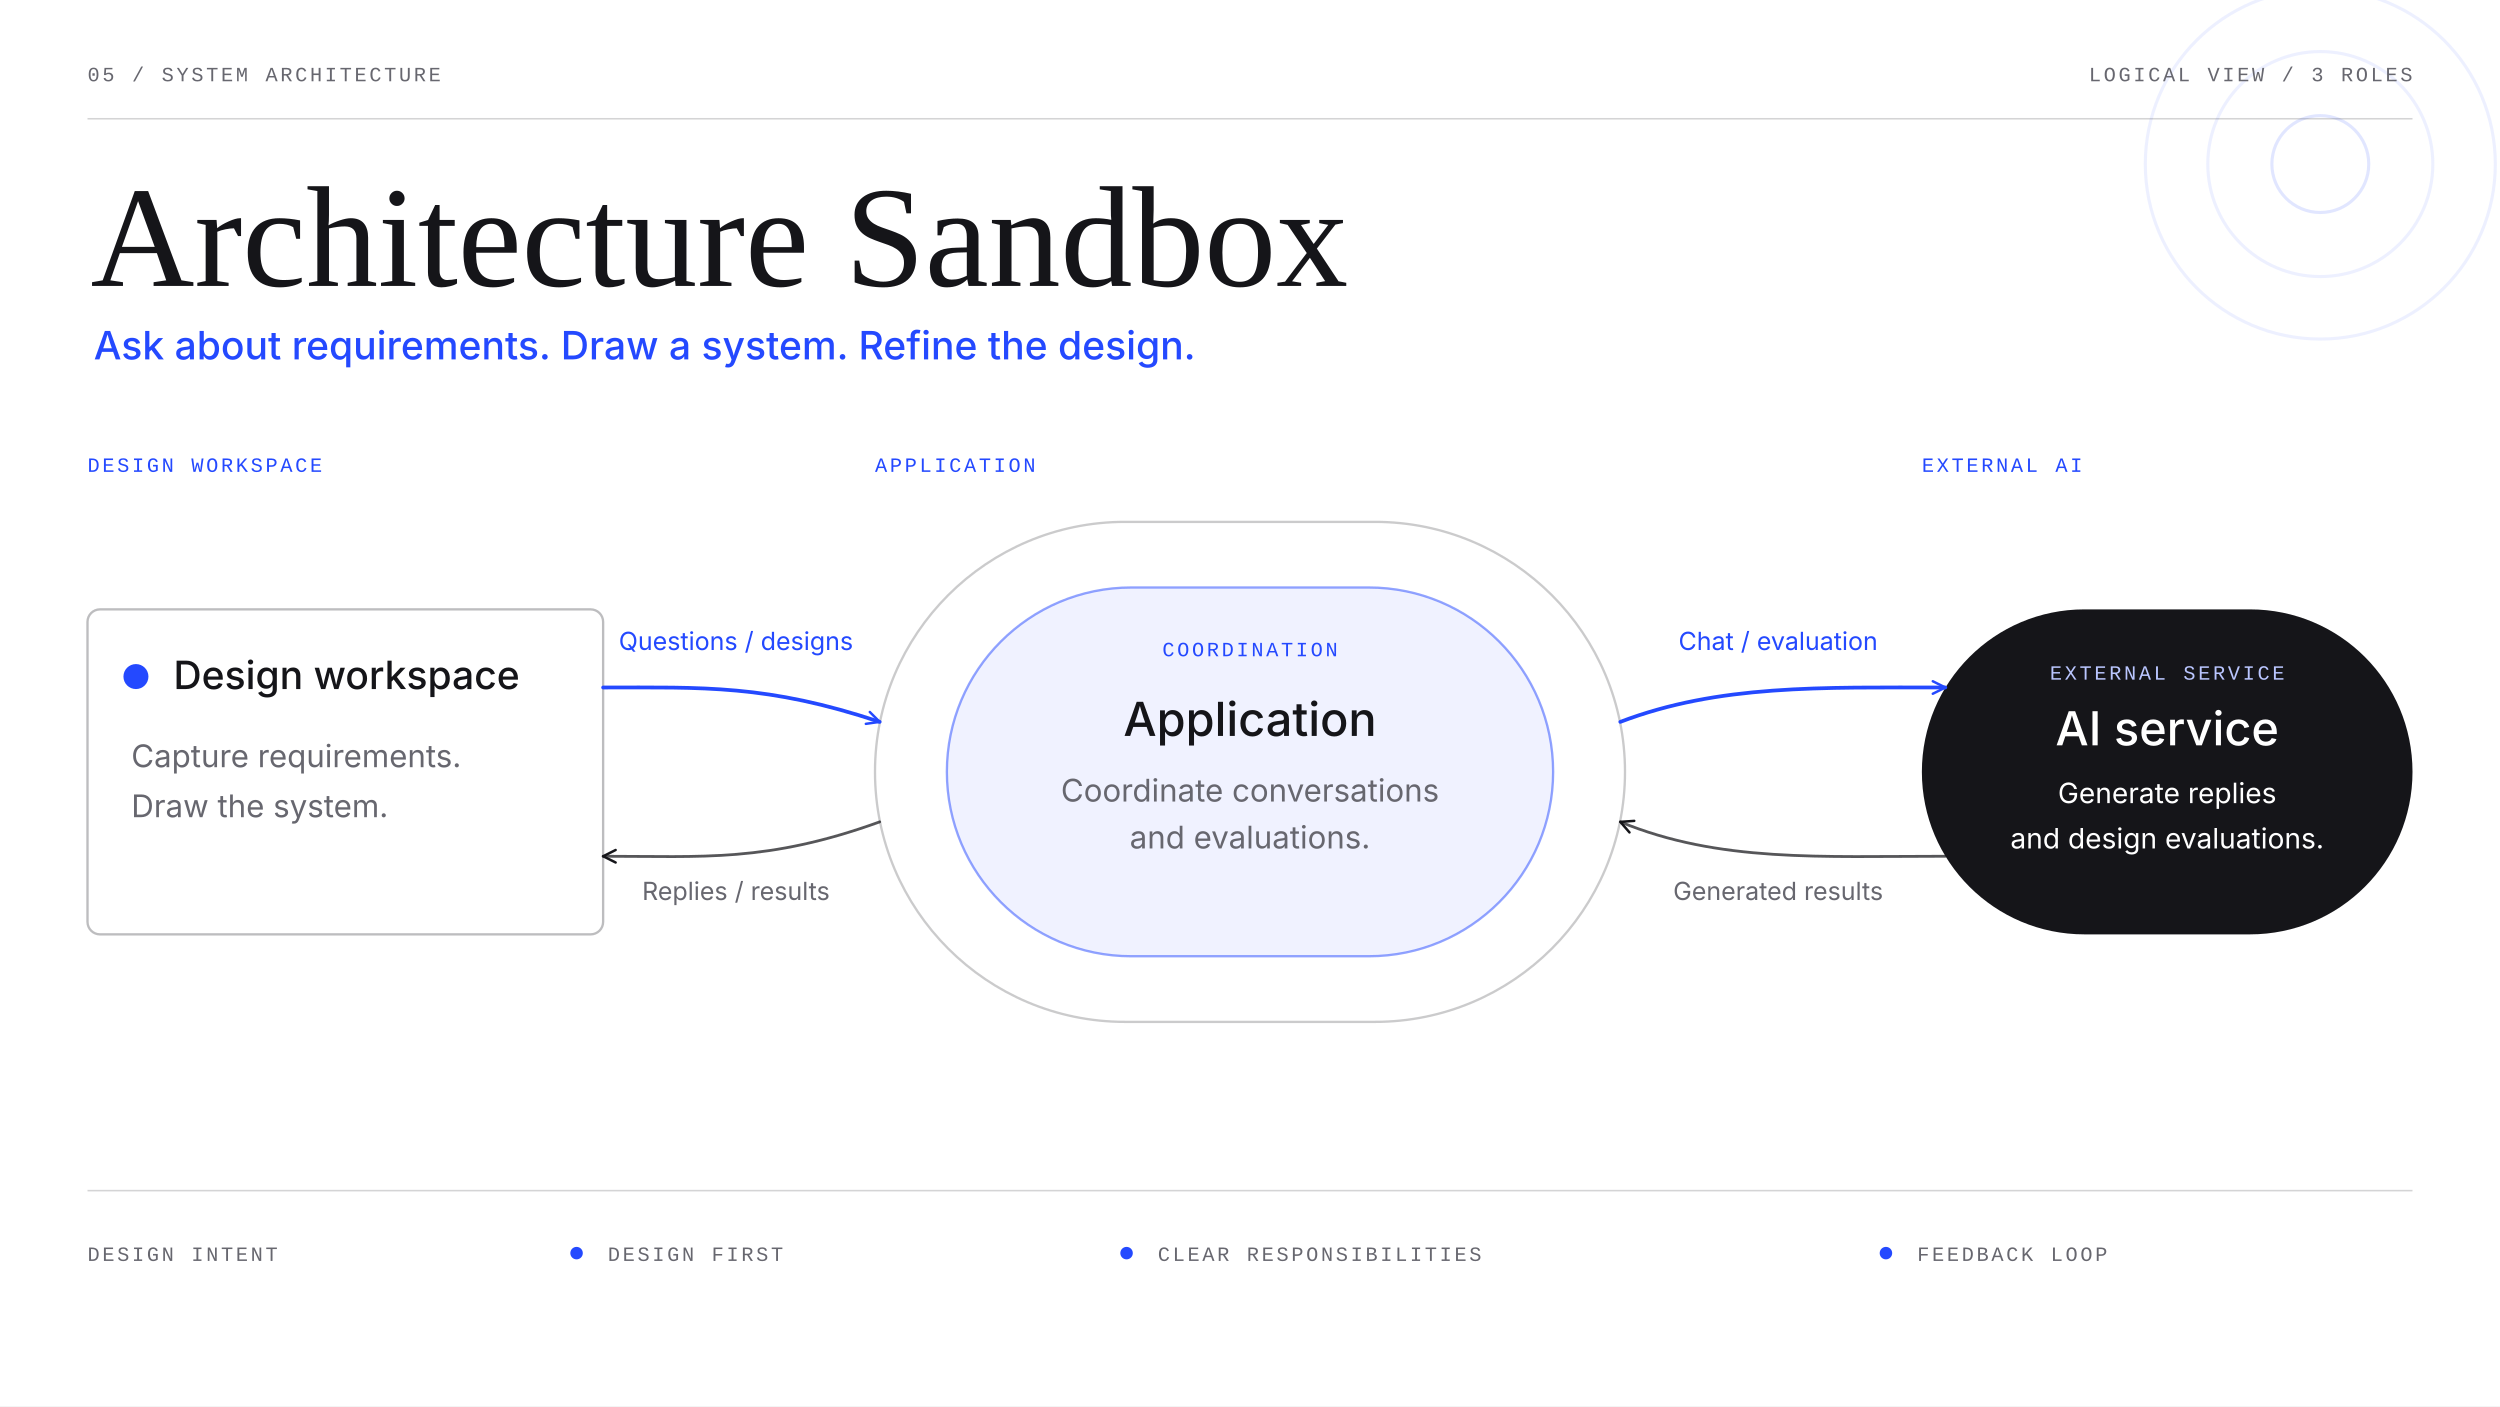
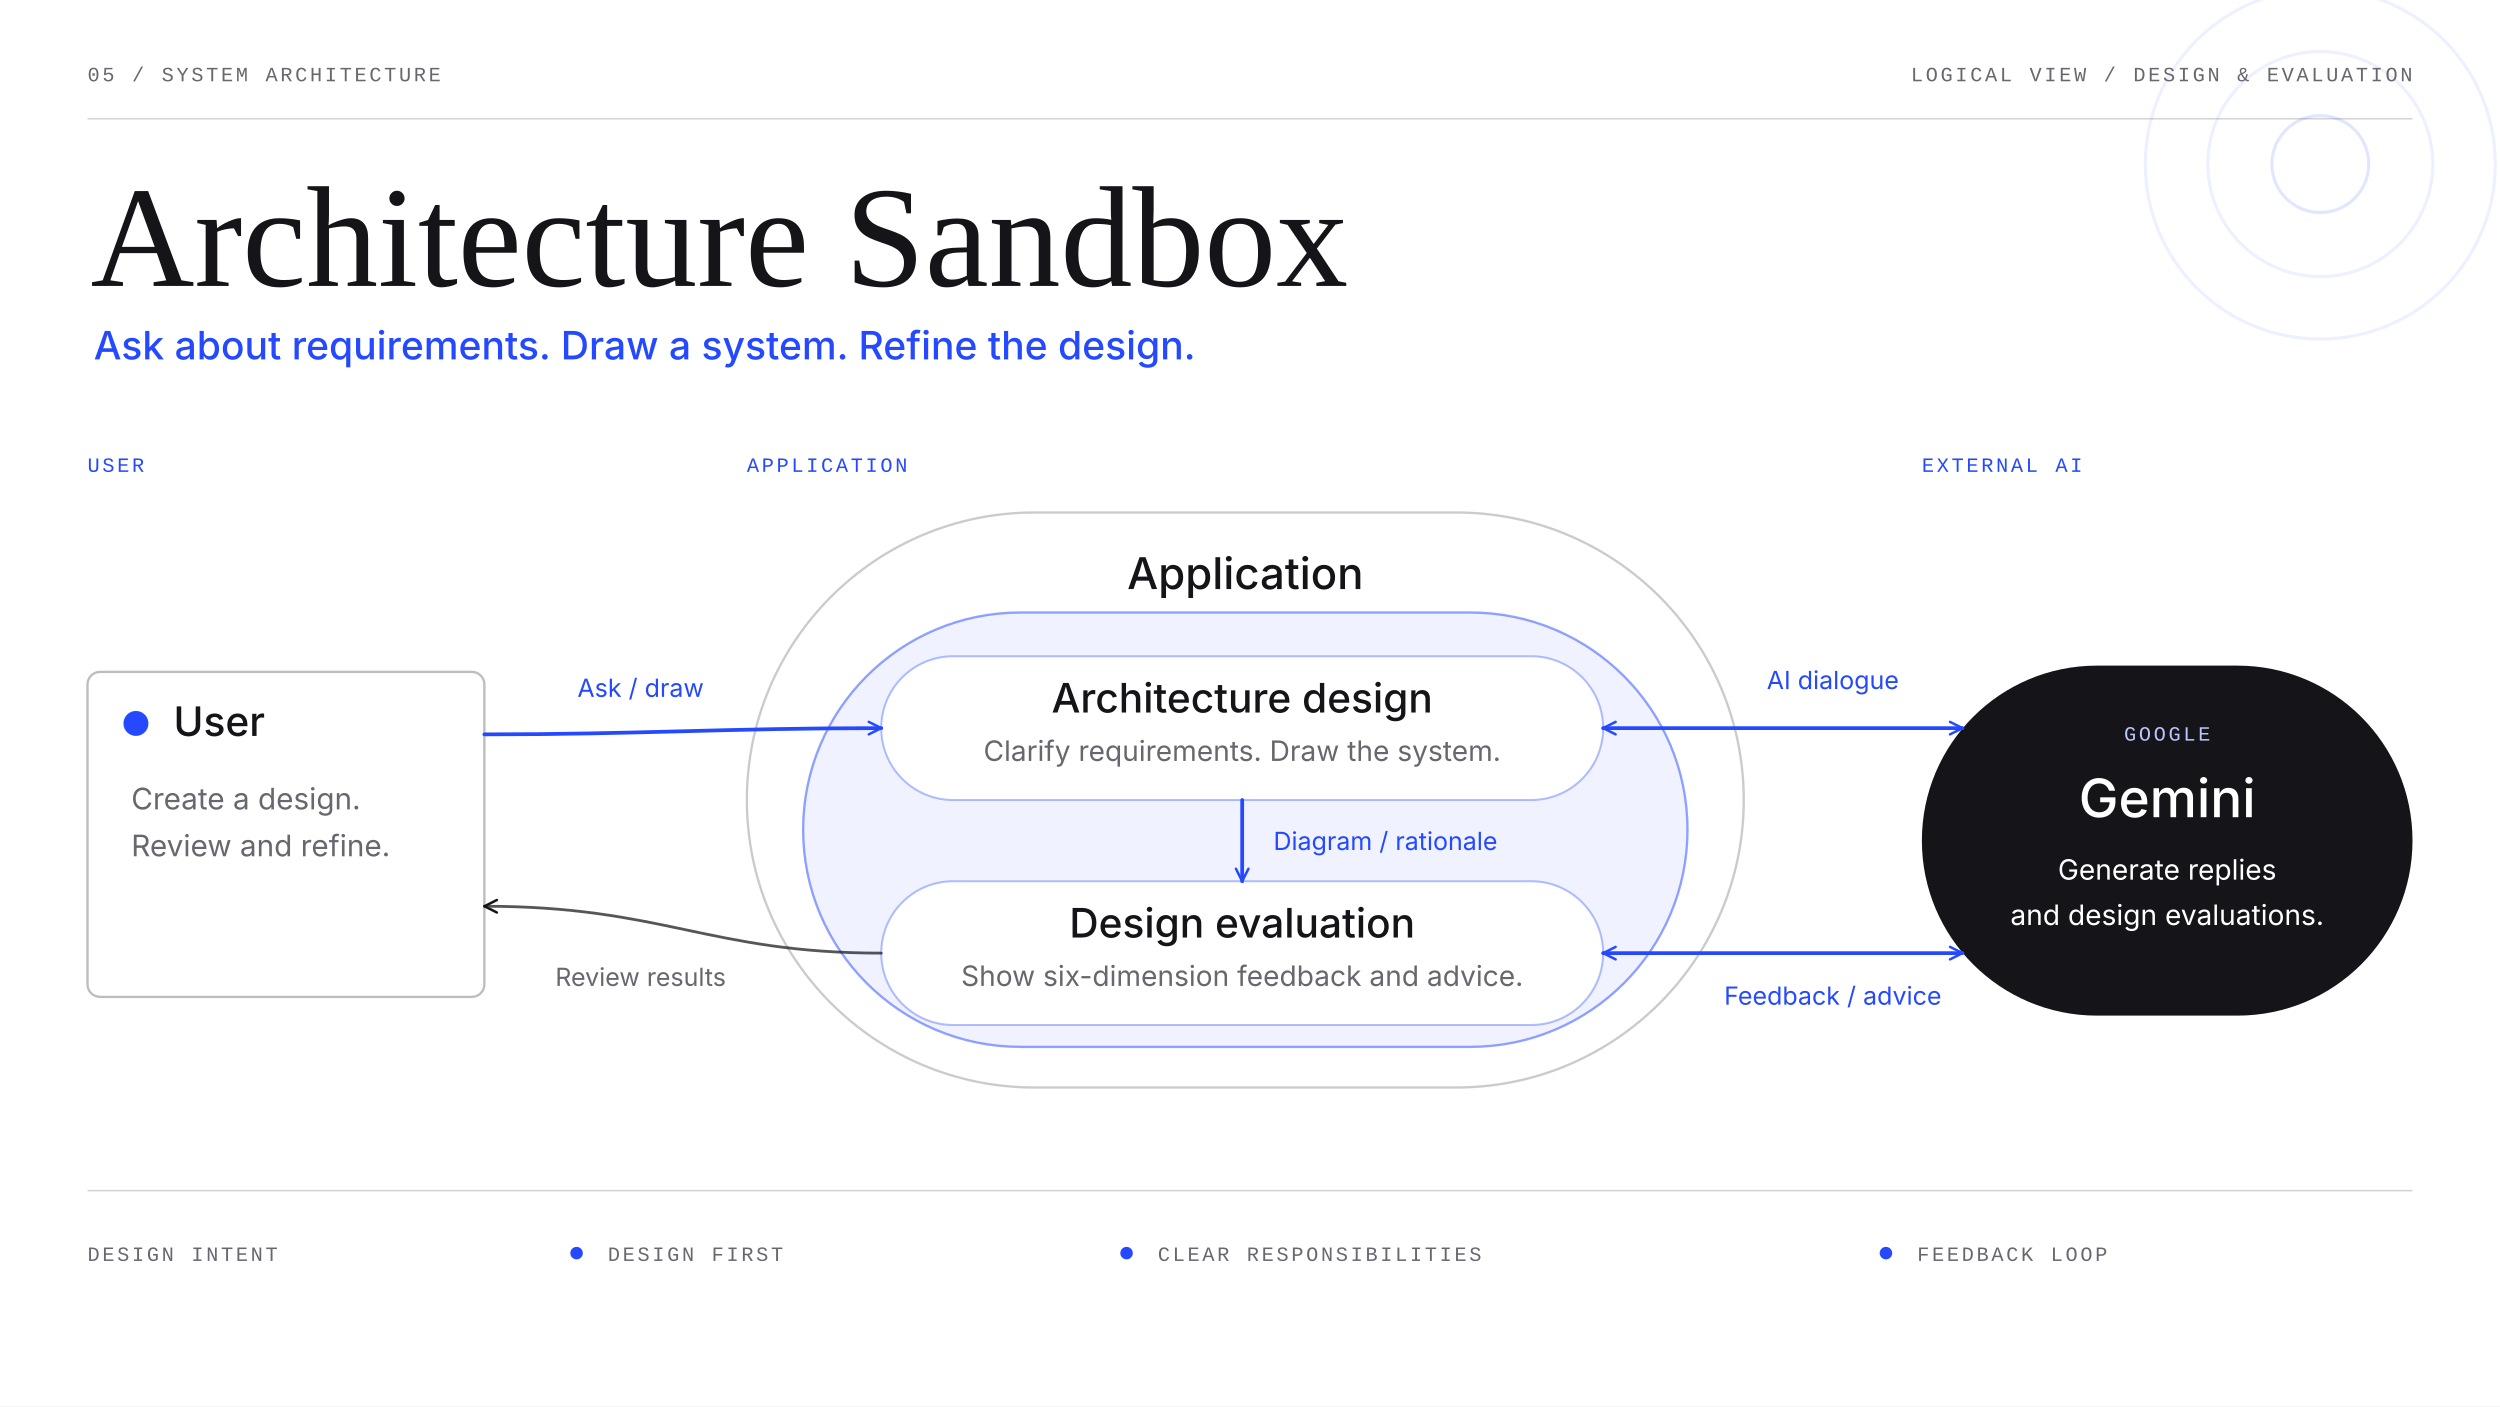
<svg xmlns="http://www.w3.org/2000/svg" width="1600" height="900" viewBox="0 0 1600 900" role="img" aria-labelledby="title desc">
  <defs>
-     <marker id="arrow-blue" markerWidth="10" markerHeight="10" refX="9" refY="5" orient="auto" markerUnits="userSpaceOnUse">
+     <marker id="arrow-blue" markerWidth="10" markerHeight="10" refX="9" refY="5" orient="auto-start-reverse" markerUnits="userSpaceOnUse">
      <path d="M1 1L9 5L1 9" fill="none" stroke="#2449ff" stroke-width="1.6" stroke-linecap="round" stroke-linejoin="round" />
    </marker>
-     <marker id="arrow-ink" markerWidth="10" markerHeight="10" refX="9" refY="5" orient="auto" markerUnits="userSpaceOnUse">
+     <marker id="arrow-ink" markerWidth="10" markerHeight="10" refX="9" refY="5" orient="auto-start-reverse" markerUnits="userSpaceOnUse">
      <path d="M1 1L9 5L1 9" fill="none" stroke="#151519" stroke-width="1.6" stroke-linecap="round" stroke-linejoin="round" />
    </marker>
    <style>
      .sans{font-family:-apple-system,BlinkMacSystemFont,"Noto Sans JP","Hiragino Sans",sans-serif}
      .serif{font-family:Georgia,"Times New Roman",serif}
      .mono{font-family:"SFMono-Regular",Consolas,"Liberation Mono",monospace}
      .ink{fill:#151519}.soft{fill:#67676f}.blue{fill:#2449ff}
      .rule{stroke:#151519;stroke-opacity:.18;stroke-width:1}
      .micro{font-size:13px;letter-spacing:.13em}
      .flowLabel{font-size:16px;text-anchor:middle}
      .flow{fill:none;stroke:#2449ff;stroke-width:2.4;stroke-linecap:round;marker-end:url(#arrow-blue)}
      .flowInk{fill:none;stroke:#151519;stroke-width:1.8;stroke-linecap:round;stroke-opacity:.72;marker-end:url(#arrow-ink)}
    </style>
  </defs>
  <rect width="1600" height="900" fill="#ffffff" />
  <g fill="none" stroke="#2449ff" stroke-width="2" aria-hidden="true">
    <circle cx="1485" cy="105" r="112" stroke-opacity=".08" />
    <circle cx="1485" cy="105" r="72" stroke-opacity=".08" />
    <circle cx="1485" cy="105" r="31" stroke-opacity=".14" />
  </g>
  <g class="mono micro soft">
    <text x="56" y="52">05 / SYSTEM ARCHITECTURE</text>
-     <text x="1544" y="52" text-anchor="end">LOGICAL VIEW / 3 ROLES</text>
+     <text x="1544" y="52" text-anchor="end">LOGICAL VIEW / DESIGN &amp; EVALUATION</text>
  </g>
  <line x1="56" y1="76" x2="1544" y2="76" class="rule" />
  <text x="58" y="183" class="serif ink" font-size="92" font-weight="500">Architecture Sandbox</text>
  <text x="60" y="230" class="sans blue" font-size="25" font-weight="500">Ask about requirements. Draw a system. Refine the design.</text>
-   <text x="56" y="302" class="mono micro blue">DESIGN WORKSPACE</text>
-   <text x="560" y="302" class="mono micro blue">APPLICATION</text>
+   <text x="56" y="302" class="mono micro blue">USER</text>
+   <text x="478" y="302" class="mono micro blue">APPLICATION</text>
  <text x="1230" y="302" class="mono micro blue">EXTERNAL AI</text>
-   <rect x="56" y="390" width="330" height="208" rx="8" fill="#ffffff" stroke="#151519" stroke-opacity=".28" stroke-width="1.5" />
-   <circle cx="87" cy="433" r="8" fill="#2449ff" />
-   <text x="111" y="441" class="sans ink" font-size="25" font-weight="500">Design workspace</text>
-   <text x="84" y="491" class="sans soft" font-size="20">Capture requirements.</text>
-   <text x="84" y="523" class="sans soft" font-size="20">Draw the system.</text>
-   <rect x="560" y="334" width="480" height="320" rx="160" fill="#ffffff" stroke="#151519" stroke-opacity=".22" stroke-width="1.5" />
-   <rect x="606" y="376" width="388" height="236" rx="118" fill="#f0f2ff" stroke="#2449ff" stroke-opacity=".5" stroke-width="1.5" />
-   <text x="800" y="420" text-anchor="middle" class="mono micro blue">COORDINATION</text>
-   <text x="800" y="471" text-anchor="middle" class="sans ink" font-size="30" font-weight="500">Application</text>
-   <text x="800" y="513" text-anchor="middle" class="sans soft" font-size="20">Coordinate conversations</text>
-   <text x="800" y="543" text-anchor="middle" class="sans soft" font-size="20">and evaluations.</text>
-   <rect x="1230" y="390" width="314" height="208" rx="104" fill="#151519" />
-   <text x="1387" y="435" text-anchor="middle" class="mono micro" fill="#bac6ff">EXTERNAL SERVICE</text>
-   <text x="1387" y="477" text-anchor="middle" class="sans" font-size="30" font-weight="500" fill="#ffffff">AI service</text>
-   <text x="1387" y="514" text-anchor="middle" class="sans" font-size="18" fill="#ffffff">Generate replies</text>
-   <text x="1387" y="543" text-anchor="middle" class="sans" font-size="18" fill="#ffffff">and design evaluations.</text>
-   <path d="M386 440C450 440 491 438 563 462" class="flow" />
-   <text x="471" y="416" class="sans blue flowLabel">Questions / designs</text>
-   <path d="M563 526C491 552 450 548 386 548" class="flowInk" />
-   <text x="471" y="576" class="sans soft flowLabel">Replies / results</text>
-   <path d="M1037 462C1100 438 1165 440 1245 440" class="flow" />
-   <text x="1138" y="416" class="sans blue flowLabel">Chat / evaluation</text>
-   <path d="M1245 548C1165 548 1100 552 1037 526" class="flowInk" />
-   <text x="1138" y="576" class="sans soft flowLabel">Generated results</text>
+   <rect x="56" y="430" width="254" height="208" rx="8" fill="#ffffff" stroke="#151519" stroke-opacity=".28" stroke-width="1.5" />
+   <circle cx="87" cy="463" r="8" fill="#2449ff" />
+   <text x="111" y="471" class="sans ink" font-size="26" font-weight="500">User</text>
+   <text x="84" y="518" class="sans soft" font-size="19">Create a design.</text>
+   <text x="84" y="548" class="sans soft" font-size="19">Review and refine.</text>
+   <rect x="478" y="328" width="638" height="368" rx="184" fill="#ffffff" stroke="#151519" stroke-opacity=".22" stroke-width="1.5" />
+   <rect x="514" y="392" width="566" height="278" rx="139" fill="#f0f2ff" stroke="#2449ff" stroke-opacity=".5" stroke-width="1.5" />
+   <text x="797" y="377" text-anchor="middle" class="sans ink" font-size="28" font-weight="500">Application</text>
+   <rect x="564" y="420" width="462" height="92" rx="46" fill="#ffffff" stroke="#2449ff" stroke-opacity=".35" stroke-width="1.3" />
+   <text x="795" y="456" text-anchor="middle" class="sans ink" font-size="26" font-weight="500">Architecture design</text>
+   <text x="795" y="487" text-anchor="middle" class="sans soft" font-size="18">Clarify requirements. Draw the system.</text>
+   <rect x="564" y="564" width="462" height="92" rx="46" fill="#ffffff" stroke="#2449ff" stroke-opacity=".35" stroke-width="1.3" />
+   <text x="795" y="600" text-anchor="middle" class="sans ink" font-size="26" font-weight="500">Design evaluation</text>
+   <text x="795" y="631" text-anchor="middle" class="sans soft" font-size="18">Show six-dimension feedback and advice.</text>
+   <rect x="1230" y="426" width="314" height="224" rx="112" fill="#151519" />
+   <text x="1387" y="474" text-anchor="middle" class="mono micro" fill="#bac6ff">GOOGLE</text>
+   <text x="1387" y="523" text-anchor="middle" class="sans" font-size="34" font-weight="500" fill="#ffffff">Gemini</text>
+   <text x="1387" y="563" text-anchor="middle" class="sans" font-size="18" fill="#ffffff">Generate replies</text>
+   <text x="1387" y="592" text-anchor="middle" class="sans" font-size="18" fill="#ffffff">and design evaluations.</text>
+   <path d="M310 470C410 470 464 466 564 466" class="flow" />
+   <text x="410" y="446" class="sans blue flowLabel">Ask / draw</text>
+   <path d="M564 610C454 610 424 580 310 580" class="flowInk" />
+   <text x="410" y="631" class="sans soft flowLabel">Review results</text>
+   <path d="M795 512V564" class="flow" />
+   <text x="815" y="544" class="sans blue" font-size="16">Diagram / rationale</text>
+   <path d="M1026 466H1256" class="flow" marker-start="url(#arrow-blue)" />
+   <text x="1173" y="441" class="sans blue flowLabel">AI dialogue</text>
+   <path d="M1026 610H1256" class="flow" marker-start="url(#arrow-blue)" />
+   <text x="1173" y="643" class="sans blue flowLabel">Feedback / advice</text>
  <line x1="56" y1="762" x2="1544" y2="762" class="rule" />
  <g class="mono micro soft">
    <text x="56" y="807">DESIGN INTENT</text>
    <text x="389" y="807">DESIGN FIRST</text>
    <text x="741" y="807">CLEAR RESPONSIBILITIES</text>
    <text x="1227" y="807">FEEDBACK LOOP</text>
  </g>
  <g fill="#2449ff" aria-hidden="true">
    <circle cx="369" cy="802" r="4" />
    <circle cx="721" cy="802" r="4" />
    <circle cx="1207" cy="802" r="4" />
  </g>
</svg>
